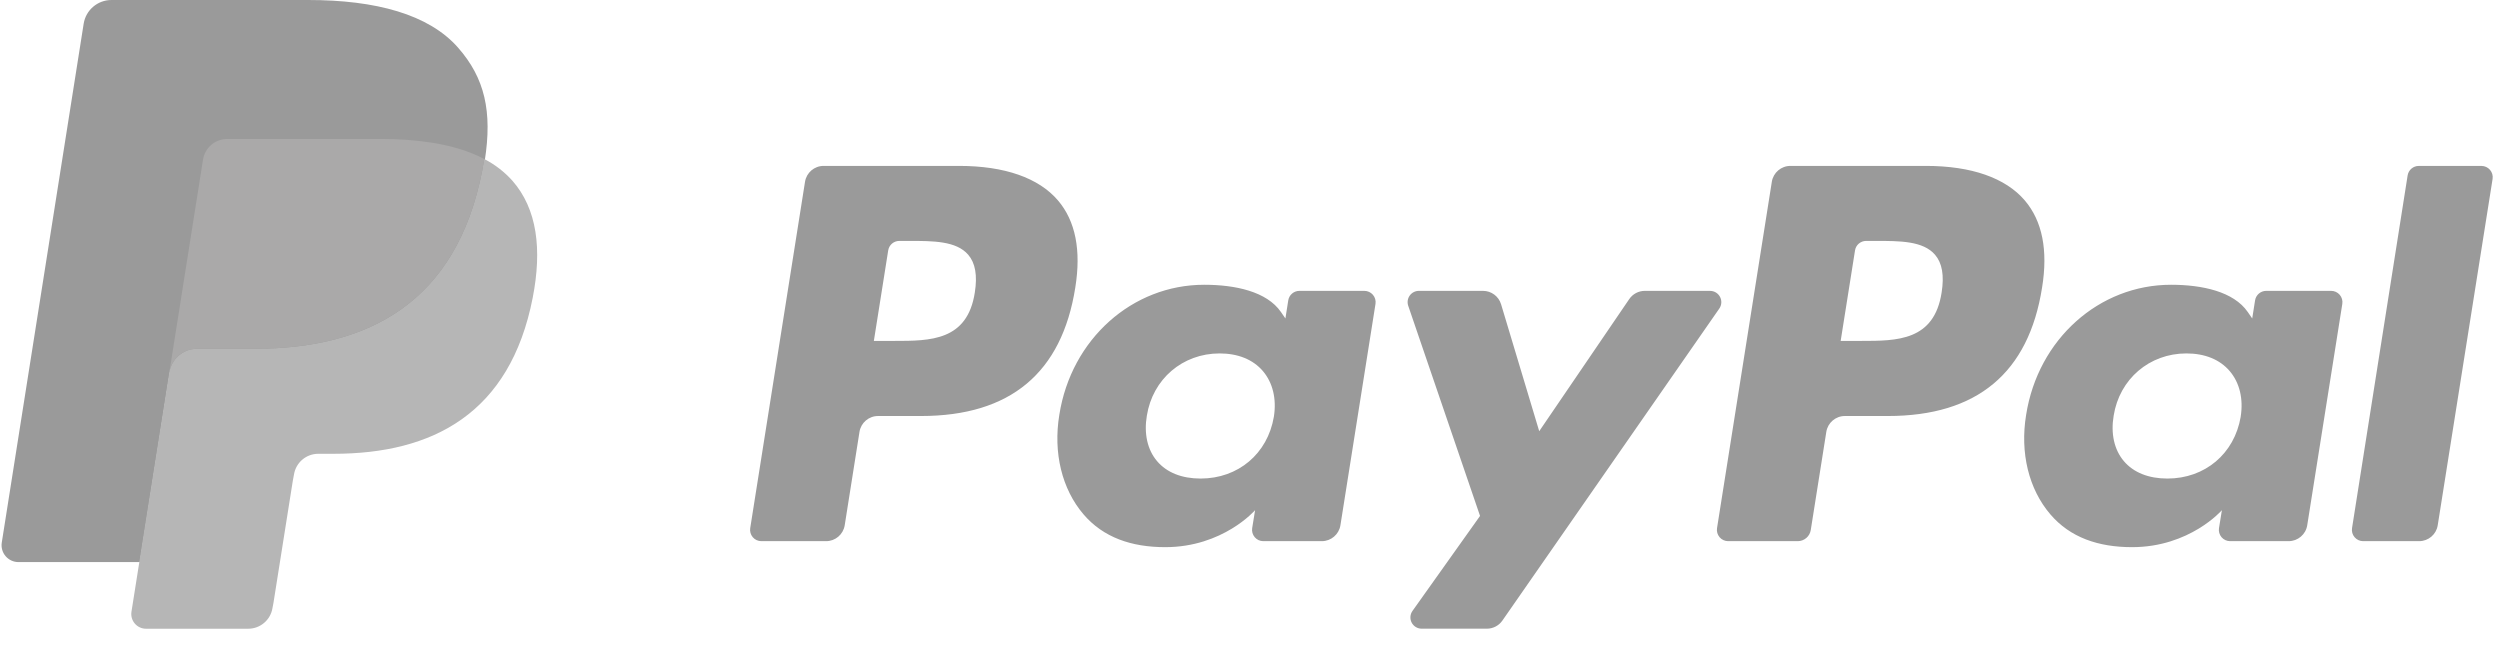
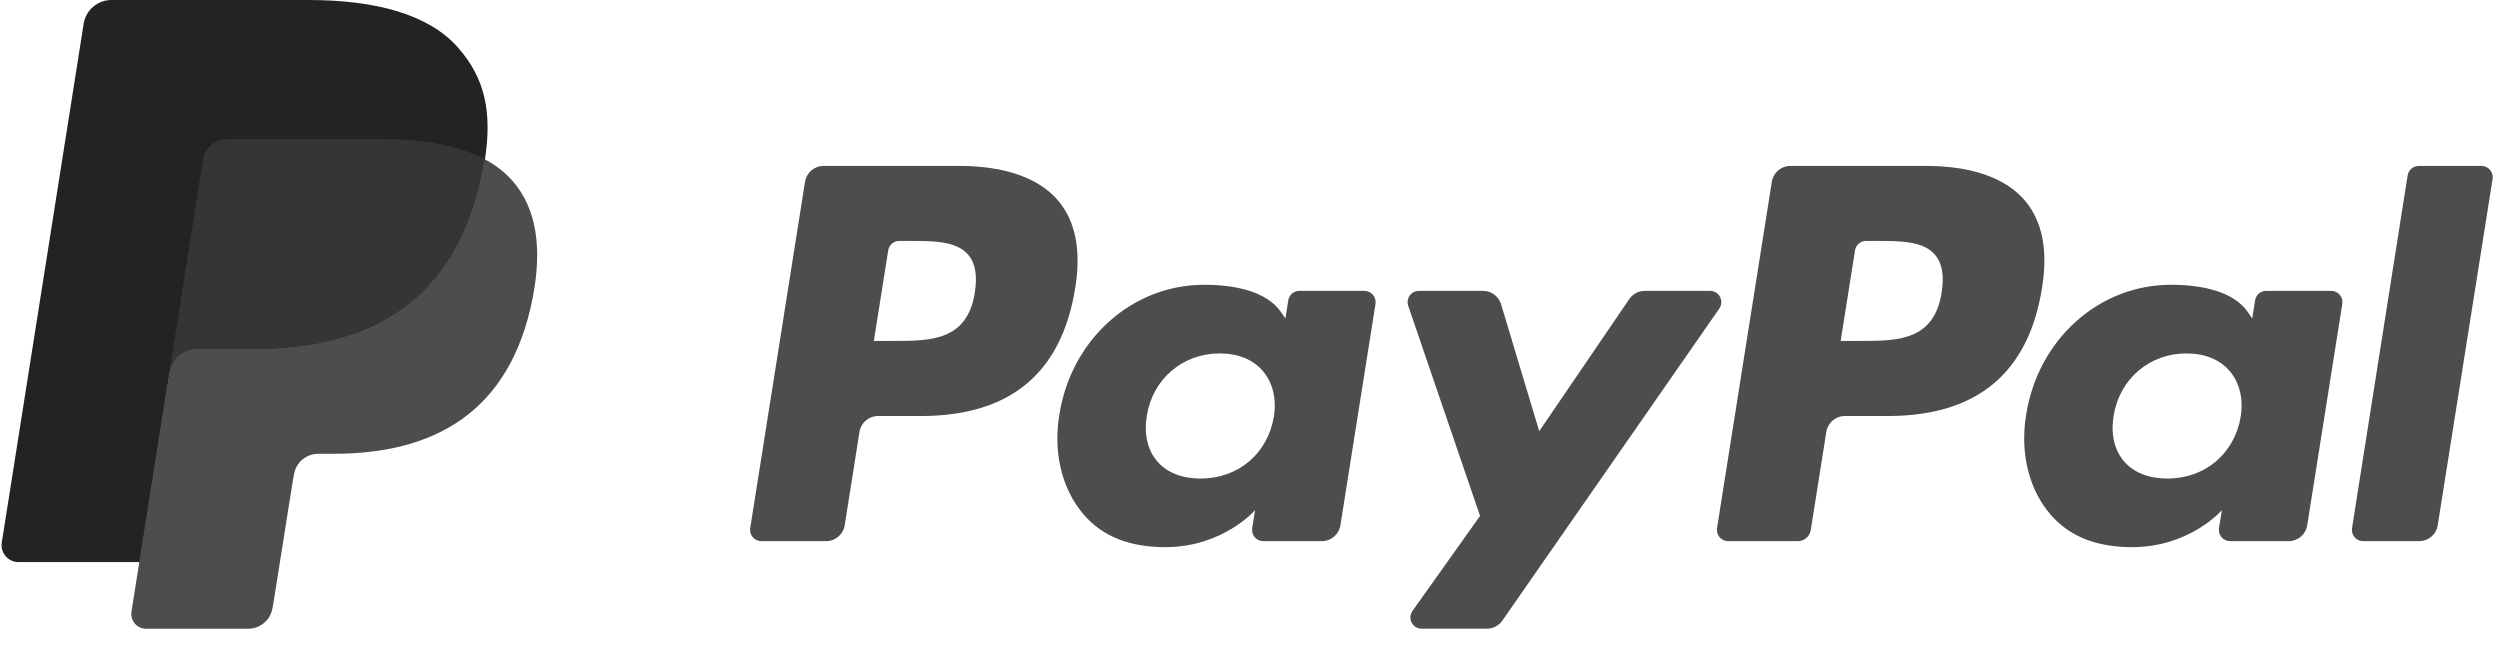
<svg xmlns="http://www.w3.org/2000/svg" width="116" height="30" viewBox="0 0 116 30">
  <g fill="none" fill-rule="evenodd">
-     <path d="M111.714 8.14l-2.58 16.367a.523.523 0 0 0 .517.603h2.596c.43 0 .797-.312.863-.735l2.546-16.072a.523.523 0 0 0-.519-.604h-2.904a.523.523 0 0 0-.519.441m-7.746 11.199c-.291 1.714-1.657 2.866-3.4 2.866-.873 0-1.573-.28-2.022-.81-.446-.526-.613-1.275-.472-2.108.27-1.7 1.66-2.888 3.375-2.888.856 0 1.55.282 2.008.817.461.54.643 1.293.51 2.123m4.198-5.843h-3.012a.524.524 0 0 0-.518.442l-.132.839-.21-.304c-.653-.943-2.107-1.26-3.558-1.26-3.328 0-6.17 2.514-6.723 6.038-.288 1.759.12 3.439 1.122 4.612.918 1.077 2.23 1.525 3.792 1.525 2.683 0 4.17-1.716 4.17-1.716l-.135.834a.523.523 0 0 0 .519.604h2.711c.43 0 .797-.312.864-.735l1.628-10.275a.523.523 0 0 0-.518-.604m-18.073.072c-.344 2.25-2.068 2.25-3.736 2.25h-.949l.666-4.2c.04-.254.26-.44.517-.44h.436c1.135 0 2.207 0 2.76.643.331.386.43.958.306 1.747m-.726-5.87h-6.29a.873.873 0 0 0-.863.735L79.67 24.506a.523.523 0 0 0 .517.604h3.228c.3 0 .557-.219.604-.514l.722-4.558a.872.872 0 0 1 .863-.735h1.99c4.143 0 6.534-1.998 7.158-5.958.282-1.731.012-3.092-.802-4.045-.894-1.048-2.48-1.602-4.584-1.602m-10.02 5.798h-3.028a.873.873 0 0 0-.722.383l-4.176 6.129-1.77-5.89a.875.875 0 0 0-.837-.622h-2.976a.523.523 0 0 0-.496.691l3.333 9.752-3.135 4.408a.522.522 0 0 0 .428.824h3.024c.286 0 .555-.14.718-.374l10.067-14.48a.522.522 0 0 0-.43-.82m-20.239 5.842c-.29 1.714-1.656 2.866-3.399 2.866-.873 0-1.573-.28-2.022-.81-.446-.526-.613-1.275-.472-2.108.27-1.7 1.659-2.888 3.375-2.888.855 0 1.55.282 2.008.817.46.54.643 1.293.51 2.123m4.198-5.843h-3.012a.524.524 0 0 0-.518.442l-.132.839-.21-.304c-.653-.943-2.107-1.26-3.559-1.26-3.327 0-6.17 2.514-6.722 6.038-.288 1.759.12 3.439 1.121 4.612.919 1.077 2.23 1.525 3.793 1.525 2.682 0 4.17-1.716 4.17-1.716l-.135.834a.523.523 0 0 0 .518.604h2.712c.43 0 .796-.312.864-.735L63.823 14.1a.523.523 0 0 0-.518-.604m-18.073.072c-.344 2.25-2.068 2.25-3.736 2.25h-.949l.666-4.2c.04-.254.26-.44.517-.44h.436c1.135 0 2.207 0 2.76.643.33.386.43.958.306 1.747m-.726-5.87h-6.29a.873.873 0 0 0-.863.735L34.81 24.506a.523.523 0 0 0 .517.604h3.004c.43 0 .795-.312.863-.735l.686-4.337a.872.872 0 0 1 .863-.735h1.99c4.143 0 6.535-1.998 7.16-5.958.28-1.731.01-3.092-.803-4.045-.894-1.048-2.48-1.602-4.584-1.602m-23.25-5.486C19.896.664 17.439 0 14.296 0H5.172c-.643 0-1.19.467-1.29 1.101l-3.8 24.076a.783.783 0 0 0 .775.904h5.632l1.415-8.965-.044.28a1.3 1.3 0 0 1 1.285-1.1h2.677c5.258 0 9.375-2.135 10.578-8.309.036-.182.066-.36.093-.534-.152-.08-.152-.08 0 0 .358-2.281-.002-3.835-1.237-5.24" fill="#9A9A9A" />
-     <path d="M22.47 7.379c-.028.174-.058.35-.093.532-1.201 6.147-5.313 8.273-10.563 8.273H9.14c-.642 0-1.183.466-1.283 1.097L6.1 28.383a.683.683 0 0 0 .675.79h4.742a1.14 1.14 0 0 0 1.126-.96l.046-.241.894-5.644.058-.312a1.14 1.14 0 0 1 1.126-.96h.71c4.593 0 8.189-1.859 9.24-7.237.439-2.248.212-4.124-.949-5.442a4.527 4.527 0 0 0-1.298-.998" fill="#B6B6B6" />
-     <path d="M21.213 6.88a8.785 8.785 0 0 0-.567-.145 10.74 10.74 0 0 0-.602-.114 14.876 14.876 0 0 0-2.356-.172h-7.142a1.135 1.135 0 0 0-1.126.96l-1.518 9.592-.044.28c.1-.631.641-1.097 1.283-1.097h2.673c5.251 0 9.362-2.125 10.563-8.273.036-.182.066-.358.094-.532a6.498 6.498 0 0 0-1.258-.5" fill="#AAA9A9" />
+     <path d="M111.714 8.14l-2.58 16.367a.523.523 0 0 0 .517.603h2.596c.43 0 .797-.312.863-.735l2.546-16.072a.523.523 0 0 0-.519-.604h-2.904a.523.523 0 0 0-.519.441m-7.746 11.199c-.291 1.714-1.657 2.866-3.4 2.866-.873 0-1.573-.28-2.022-.81-.446-.526-.613-1.275-.472-2.108.27-1.7 1.66-2.888 3.375-2.888.856 0 1.55.282 2.008.817.461.54.643 1.293.51 2.123m4.198-5.843h-3.012a.524.524 0 0 0-.518.442l-.132.839-.21-.304c-.653-.943-2.107-1.26-3.558-1.26-3.328 0-6.17 2.514-6.723 6.038-.288 1.759.12 3.439 1.122 4.612.918 1.077 2.23 1.525 3.792 1.525 2.683 0 4.17-1.716 4.17-1.716l-.135.834a.523.523 0 0 0 .519.604h2.711c.43 0 .797-.312.864-.735l1.628-10.275a.523.523 0 0 0-.518-.604m-18.073.072c-.344 2.25-2.068 2.25-3.736 2.25h-.949l.666-4.2c.04-.254.26-.44.517-.44h.436c1.135 0 2.207 0 2.76.643.331.386.43.958.306 1.747m-.726-5.87h-6.29a.873.873 0 0 0-.863.735L79.67 24.506a.523.523 0 0 0 .517.604h3.228c.3 0 .557-.219.604-.514l.722-4.558a.872.872 0 0 1 .863-.735h1.99c4.143 0 6.534-1.998 7.158-5.958.282-1.731.012-3.092-.802-4.045-.894-1.048-2.48-1.602-4.584-1.602m-10.02 5.798h-3.028a.873.873 0 0 0-.722.383l-4.176 6.129-1.77-5.89a.875.875 0 0 0-.837-.622h-2.976a.523.523 0 0 0-.496.691l3.333 9.752-3.135 4.408a.522.522 0 0 0 .428.824h3.024c.286 0 .555-.14.718-.374l10.067-14.48a.522.522 0 0 0-.43-.82m-20.239 5.842c-.29 1.714-1.656 2.866-3.399 2.866-.873 0-1.573-.28-2.022-.81-.446-.526-.613-1.275-.472-2.108.27-1.7 1.659-2.888 3.375-2.888.855 0 1.55.282 2.008.817.46.54.643 1.293.51 2.123m4.198-5.843h-3.012a.524.524 0 0 0-.518.442l-.132.839-.21-.304c-.653-.943-2.107-1.26-3.559-1.26-3.327 0-6.17 2.514-6.722 6.038-.288 1.759.12 3.439 1.121 4.612.919 1.077 2.23 1.525 3.793 1.525 2.682 0 4.17-1.716 4.17-1.716l-.135.834a.523.523 0 0 0 .518.604h2.712c.43 0 .796-.312.864-.735L63.823 14.1a.523.523 0 0 0-.518-.604m-18.073.072c-.344 2.25-2.068 2.25-3.736 2.25h-.949l.666-4.2c.04-.254.26-.44.517-.44h.436c1.135 0 2.207 0 2.76.643.33.386.43.958.306 1.747m-.726-5.87h-6.29a.873.873 0 0 0-.863.735L34.81 24.506a.523.523 0 0 0 .517.604h3.004c.43 0 .795-.312.863-.735l.686-4.337a.872.872 0 0 1 .863-.735h1.99c4.143 0 6.535-1.998 7.16-5.958.28-1.731.01-3.092-.803-4.045-.894-1.048-2.48-1.602-4.584-1.602" fill="#4D4D4D" />
+     <path d="M21.256 2.212C19.896.664 17.439 0 14.296 0H5.172c-.643 0-1.19.467-1.29 1.101l-3.8 24.076a.783.783 0 0 0 .775.904h5.632l1.415-8.965-.044.28a1.3 1.3 0 0 1 1.285-1.1h2.677c5.258 0 9.375-2.135 10.578-8.309.036-.182.066-.36.093-.534-.152-.08-.152-.08 0 0 .358-2.281-.002-3.835-1.237-5.24" fill="#232323" />
+     <path d="M22.47 7.379c-.028.174-.058.35-.093.532-1.201 6.147-5.313 8.273-10.563 8.273H9.14c-.642 0-1.183.466-1.283 1.097L6.1 28.383a.683.683 0 0 0 .675.79h4.742a1.14 1.14 0 0 0 1.126-.96l.046-.241.894-5.644.058-.312a1.14 1.14 0 0 1 1.126-.96h.71c4.593 0 8.189-1.859 9.24-7.237.439-2.248.212-4.124-.949-5.442a4.527 4.527 0 0 0-1.298-.998" fill="#4D4D4D" />
+     <path d="M21.213 6.88a8.785 8.785 0 0 0-.567-.145 10.74 10.74 0 0 0-.602-.114 14.876 14.876 0 0 0-2.356-.172h-7.142a1.135 1.135 0 0 0-1.126.96l-1.518 9.592-.044.28c.1-.631.641-1.097 1.283-1.097h2.673c5.251 0 9.362-2.125 10.563-8.273.036-.182.066-.358.094-.532a6.498 6.498 0 0 0-1.258-.5" fill="#353535" />
  </g>
</svg>
